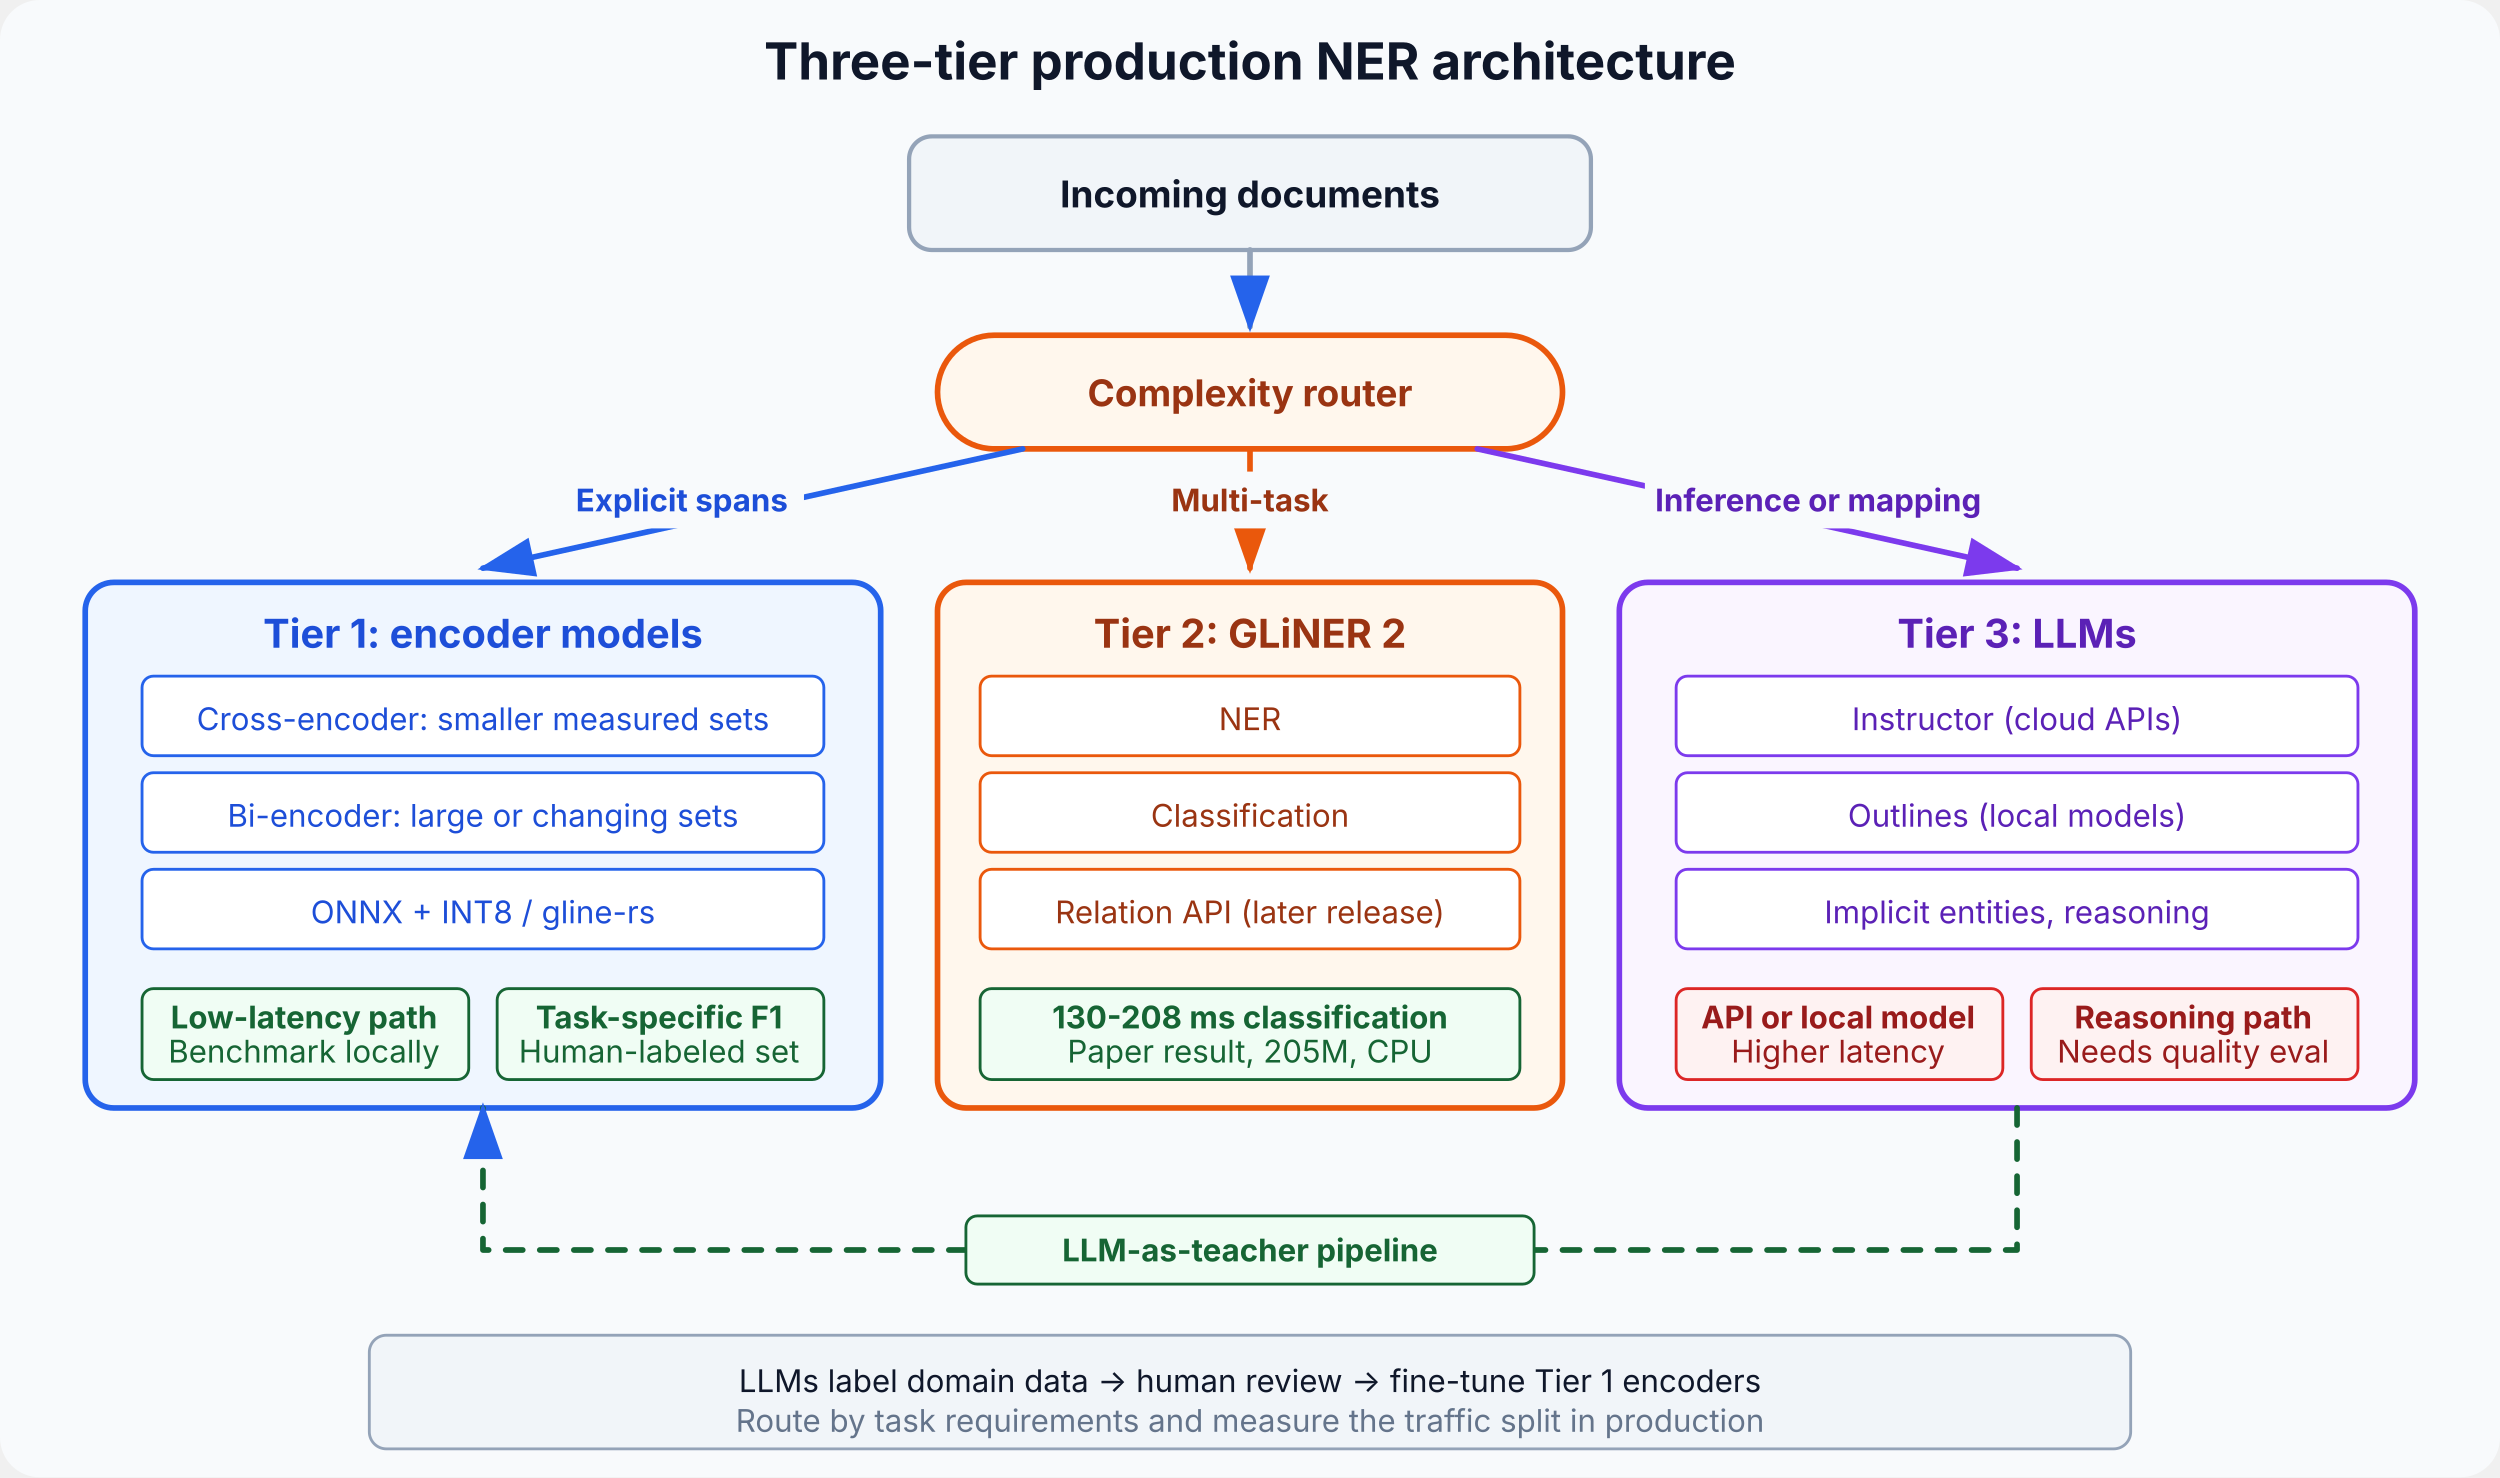
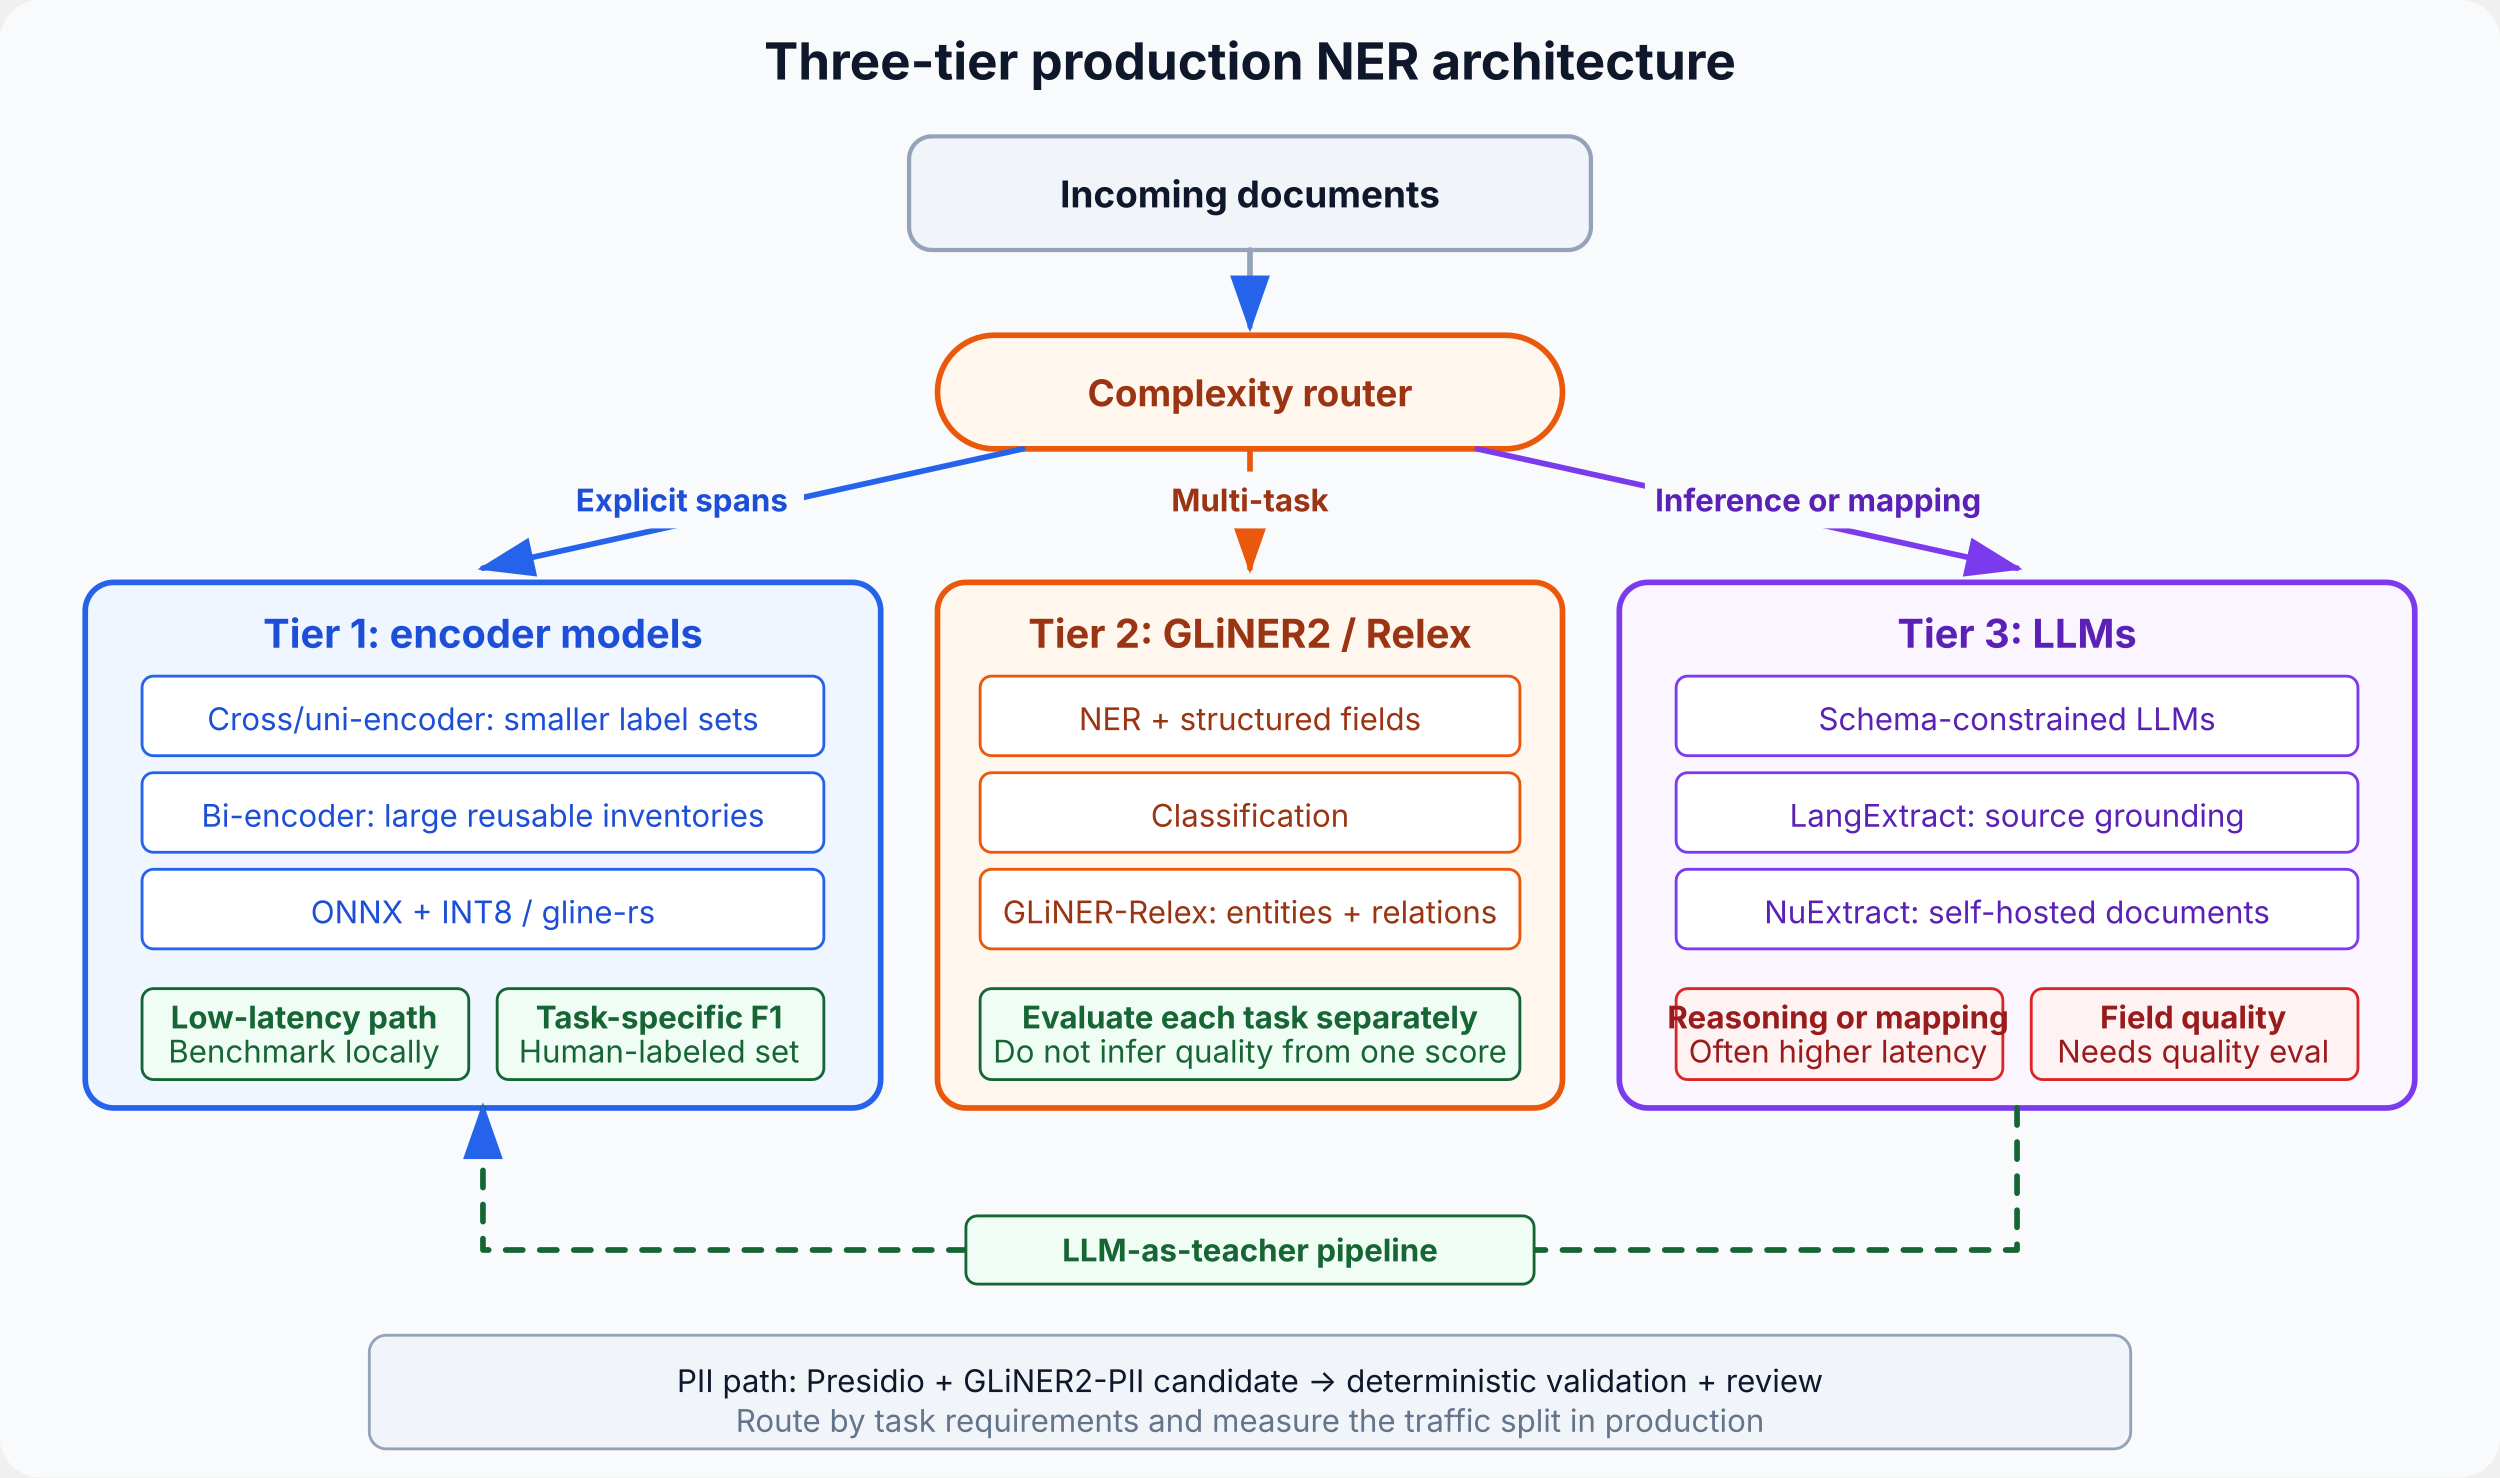
- <svg xmlns="http://www.w3.org/2000/svg" viewBox="0 0 880 520" font-family="Inter, system-ui, sans-serif" role="img" aria-label="Three-tier NER architecture that routes explicit spans to encoders, multi-task extraction to GLiNER 2, and reasoning-heavy cases to LLMs" data-visual-system="evidence-plate-v1" preserveAspectRatio="xMidYMid meet" shape-rendering="geometricPrecision" text-rendering="geometricPrecision">
+ <svg xmlns="http://www.w3.org/2000/svg" viewBox="0 0 880 520" font-family="Inter, system-ui, sans-serif" role="img" aria-label="Three-tier NER architecture that routes explicit spans to encoder models, multi-task or joint relation extraction to GLiNER models, and reasoning-heavy fields to schema-constrained LLMs" data-visual-system="evidence-plate-v1" preserveAspectRatio="xMidYMid meet" shape-rendering="geometricPrecision" text-rendering="geometricPrecision">
  <defs>
    <marker id="a1" markerWidth="10" markerHeight="7" refX="9" refY="3.5" orient="auto">
      <polygon points="0 0, 10 3.5, 0 7" fill="#2563eb" />
    </marker>
    <marker id="a2" markerWidth="10" markerHeight="7" refX="9" refY="3.5" orient="auto">
      <polygon points="0 0, 10 3.5, 0 7" fill="#ea580c" />
    </marker>
    <marker id="a3" markerWidth="10" markerHeight="7" refX="9" refY="3.5" orient="auto">
      <polygon points="0 0, 10 3.5, 0 7" fill="#7c3aed" />
    </marker>
  </defs>
  <style data-visual-system="evidence-plate-v1">
    * { animation: none !important; }
    .anim-box, .bar, .bar-text, .seq-item, .t-box, .flow { opacity: 1 !important; transform: none !important; }
    path, line, polyline { stroke-linecap: round; stroke-linejoin: round; }
  </style>
  <rect width="880" height="520" rx="14" fill="#f8fafc" />
  <text x="440" y="28" text-anchor="middle" font-size="18" font-weight="bold" fill="#0f172a">Three-tier production NER architecture</text>
  <rect x="320" y="48" width="240" height="40" rx="8" fill="#f1f5f9" stroke="#94a3b8" stroke-width="1.5" />
  <text x="440" y="73" text-anchor="middle" font-size="13" font-weight="bold" fill="#0f172a">Incoming documents</text>
  <line x1="440" y1="88" x2="440" y2="115" stroke="#94a3b8" stroke-width="2" marker-end="url(#a1)" />
  <rect x="330" y="118" width="220" height="40" rx="20" fill="#fff7ed" stroke="#ea580c" stroke-width="2" />
  <text x="440" y="143" text-anchor="middle" font-size="13" font-weight="bold" fill="#9a3412">Complexity router</text>
  <line x1="360" y1="158" x2="170" y2="200" stroke="#2563eb" stroke-width="2" marker-end="url(#a1)" />
  <line x1="440" y1="158" x2="440" y2="200" stroke="#ea580c" stroke-width="2" marker-end="url(#a2)" />
  <line x1="520" y1="158" x2="710" y2="200" stroke="#7c3aed" stroke-width="2" marker-end="url(#a3)" />
  <rect x="197" y="166" width="86" height="20" rx="4" fill="#f8fafc" />
  <text x="240" y="180" text-anchor="middle" font-size="11" fill="#1d4ed8" font-weight="bold">Explicit spans</text>
  <rect x="399" y="166" width="82" height="20" rx="4" fill="#f8fafc" />
  <text x="440" y="180" text-anchor="middle" font-size="11" fill="#9a3412" font-weight="bold">Multi-task</text>
  <rect x="579" y="166" width="122" height="20" rx="4" fill="#f8fafc" />
  <text x="640" y="180" text-anchor="middle" font-size="11" fill="#5b21b6" font-weight="bold">Inference or mapping</text>
  <rect x="30" y="205" width="280" height="185" rx="10" fill="#eff6ff" stroke="#2563eb" stroke-width="2" />
  <text x="170" y="228" text-anchor="middle" font-size="14" font-weight="bold" fill="#1d4ed8">Tier 1: encoder models</text>
  <rect x="50" y="238" width="240" height="28" rx="4" fill="#ffffff" stroke="#2563eb" stroke-width="1" />
-   <text x="170" y="257" text-anchor="middle" font-size="11" fill="#1d4ed8">Cross-encoder: smaller measured sets</text>
+   <text x="170" y="257" text-anchor="middle" font-size="11" fill="#1d4ed8">Cross/uni-encoder: smaller label sets</text>
  <rect x="50" y="272" width="240" height="28" rx="4" fill="#ffffff" stroke="#2563eb" stroke-width="1" />
-   <text x="170" y="291" text-anchor="middle" font-size="11" fill="#1d4ed8">Bi-encoder: large or changing sets</text>
+   <text x="170" y="291" text-anchor="middle" font-size="11" fill="#1d4ed8">Bi-encoder: large reusable inventories</text>
  <rect x="50" y="306" width="240" height="28" rx="4" fill="#ffffff" stroke="#2563eb" stroke-width="1" />
  <text x="170" y="325" text-anchor="middle" font-size="11" fill="#1d4ed8">ONNX + INT8 / gline-rs</text>
  <rect x="50" y="348" width="115" height="32" rx="4" fill="#f0fdf4" stroke="#166534" stroke-width="1" />
  <text x="107" y="362" text-anchor="middle" font-size="11" fill="#166534" font-weight="bold">Low-latency path</text>
  <text x="107" y="374" text-anchor="middle" font-size="11" fill="#166534">Benchmark locally</text>
  <rect x="175" y="348" width="115" height="32" rx="4" fill="#f0fdf4" stroke="#166534" stroke-width="1" />
  <text x="232" y="362" text-anchor="middle" font-size="11" fill="#166534" font-weight="bold">Task-specific F1</text>
  <text x="232" y="374" text-anchor="middle" font-size="11" fill="#166534">Human-labeled set</text>
  <rect x="330" y="205" width="220" height="185" rx="10" fill="#fff7ed" stroke="#ea580c" stroke-width="2" />
-   <text x="440" y="228" text-anchor="middle" font-size="14" font-weight="bold" fill="#9a3412">Tier 2: GLiNER 2</text>
+   <text x="440" y="228" text-anchor="middle" font-size="14" font-weight="bold" fill="#9a3412">Tier 2: GLiNER2 / Relex</text>
  <rect x="345" y="238" width="190" height="28" rx="4" fill="#ffffff" stroke="#ea580c" stroke-width="1" />
-   <text x="440" y="257" text-anchor="middle" font-size="11" fill="#9a3412">NER</text>
+   <text x="440" y="257" text-anchor="middle" font-size="11" fill="#9a3412">NER + structured fields</text>
  <rect x="345" y="272" width="190" height="28" rx="4" fill="#ffffff" stroke="#ea580c" stroke-width="1" />
  <text x="440" y="291" text-anchor="middle" font-size="11" fill="#9a3412">Classification</text>
  <rect x="345" y="306" width="190" height="28" rx="4" fill="#ffffff" stroke="#ea580c" stroke-width="1" />
-   <text x="440" y="325" text-anchor="middle" font-size="11" fill="#9a3412">Relation API (later release)</text>
+   <text x="440" y="325" text-anchor="middle" font-size="11" fill="#9a3412">GLiNER-Relex: entities + relations</text>
  <rect x="345" y="348" width="190" height="32" rx="4" fill="#f0fdf4" stroke="#166534" stroke-width="1" />
-   <text x="440" y="362" text-anchor="middle" font-size="11" fill="#166534" font-weight="bold">130-208 ms classification</text>
-   <text x="440" y="374" text-anchor="middle" font-size="11" fill="#166534">Paper result, 205M, CPU</text>
+   <text x="440" y="362" text-anchor="middle" font-size="11" fill="#166534" font-weight="bold">Evaluate each task separately</text>
+   <text x="440" y="374" text-anchor="middle" font-size="11" fill="#166534">Do not infer quality from one score</text>
  <rect x="570" y="205" width="280" height="185" rx="10" fill="#faf5ff" stroke="#7c3aed" stroke-width="2" />
  <text x="710" y="228" text-anchor="middle" font-size="14" font-weight="bold" fill="#5b21b6">Tier 3: LLMs</text>
  <rect x="590" y="238" width="240" height="28" rx="4" fill="#ffffff" stroke="#7c3aed" stroke-width="1" />
-   <text x="710" y="257" text-anchor="middle" font-size="11" fill="#5b21b6">Instructor (cloud APIs)</text>
+   <text x="710" y="257" text-anchor="middle" font-size="11" fill="#5b21b6">Schema-constrained LLMs</text>
  <rect x="590" y="272" width="240" height="28" rx="4" fill="#ffffff" stroke="#7c3aed" stroke-width="1" />
-   <text x="710" y="291" text-anchor="middle" font-size="11" fill="#5b21b6">Outlines (local models)</text>
+   <text x="710" y="291" text-anchor="middle" font-size="11" fill="#5b21b6">LangExtract: source grounding</text>
  <rect x="590" y="306" width="240" height="28" rx="4" fill="#ffffff" stroke="#7c3aed" stroke-width="1" />
-   <text x="710" y="325" text-anchor="middle" font-size="11" fill="#5b21b6">Implicit entities, reasoning</text>
+   <text x="710" y="325" text-anchor="middle" font-size="11" fill="#5b21b6">NuExtract: self-hosted documents</text>
  <rect x="590" y="348" width="115" height="32" rx="4" fill="#fef2f2" stroke="#dc2626" stroke-width="1" />
-   <text x="647" y="362" text-anchor="middle" font-size="11" fill="#991b1b" font-weight="bold">API or local model</text>
-   <text x="647" y="374" text-anchor="middle" font-size="11" fill="#991b1b">Higher latency</text>
+   <text x="647" y="362" text-anchor="middle" font-size="11" fill="#991b1b" font-weight="bold">Reasoning or mapping</text>
+   <text x="647" y="374" text-anchor="middle" font-size="11" fill="#991b1b">Often higher latency</text>
  <rect x="715" y="348" width="115" height="32" rx="4" fill="#fef2f2" stroke="#dc2626" stroke-width="1" />
-   <text x="772" y="362" text-anchor="middle" font-size="11" fill="#991b1b" font-weight="bold">Reasoning path</text>
+   <text x="772" y="362" text-anchor="middle" font-size="11" fill="#991b1b" font-weight="bold">Field quality</text>
  <text x="772" y="374" text-anchor="middle" font-size="11" fill="#991b1b">Needs quality eval</text>
  <path d="M 710 390 L 710 440 L 170 440 L 170 390" fill="none" stroke="#166534" stroke-width="2" stroke-dasharray="6" marker-end="url(#a1)" />
  <rect x="340" y="428" width="200" height="24" rx="4" fill="#f0fdf4" stroke="#166534" stroke-width="1" />
  <text x="440" y="444" text-anchor="middle" font-size="11" fill="#166534" font-weight="bold">LLM-as-teacher pipeline</text>
  <rect x="130" y="470" width="620" height="40" rx="6" fill="#f1f5f9" stroke="#94a3b8" stroke-width="1" />
-   <text x="440" y="490" text-anchor="middle" font-size="11" fill="#0f172a">LLMs label domain data → human review → fine-tune Tier 1 encoders</text>
+   <text x="440" y="490" text-anchor="middle" font-size="11" fill="#0f172a">PII path: Presidio + GLiNER2-PII candidate → deterministic validation + review</text>
  <text x="440" y="504" text-anchor="middle" font-size="11" fill="#64748b">Route by task requirements and measure the traffic split in production</text>
</svg>
